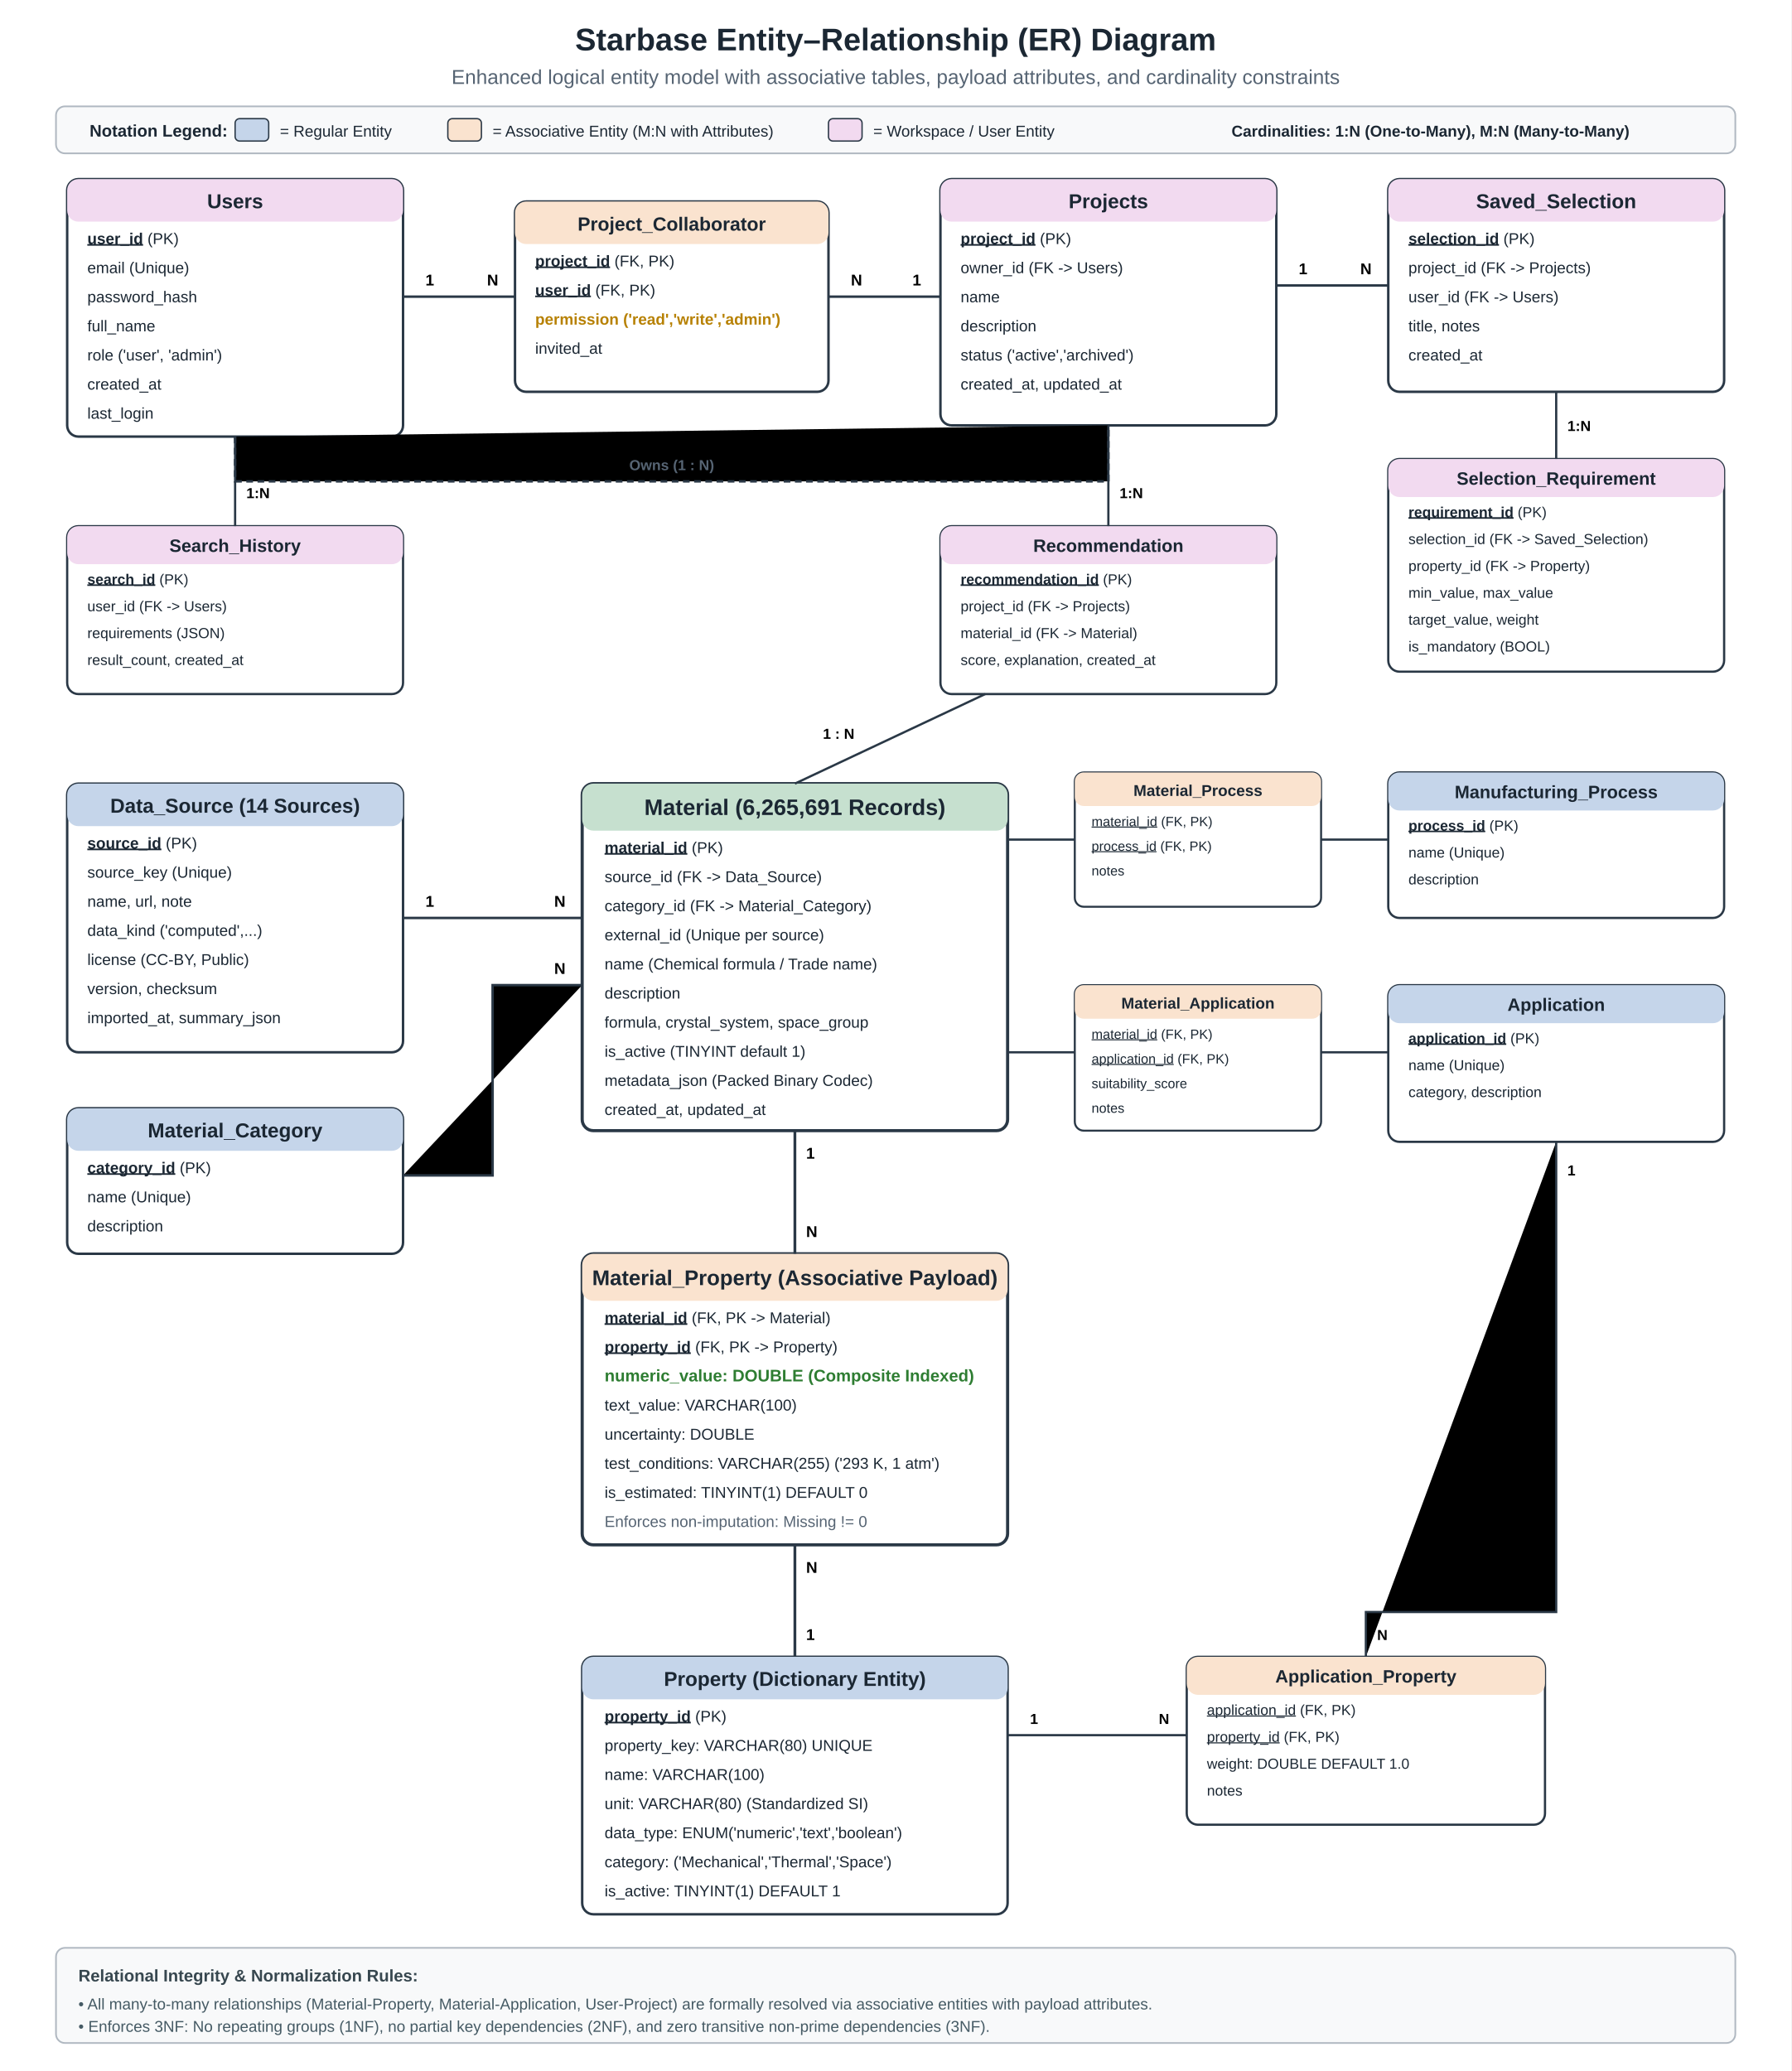
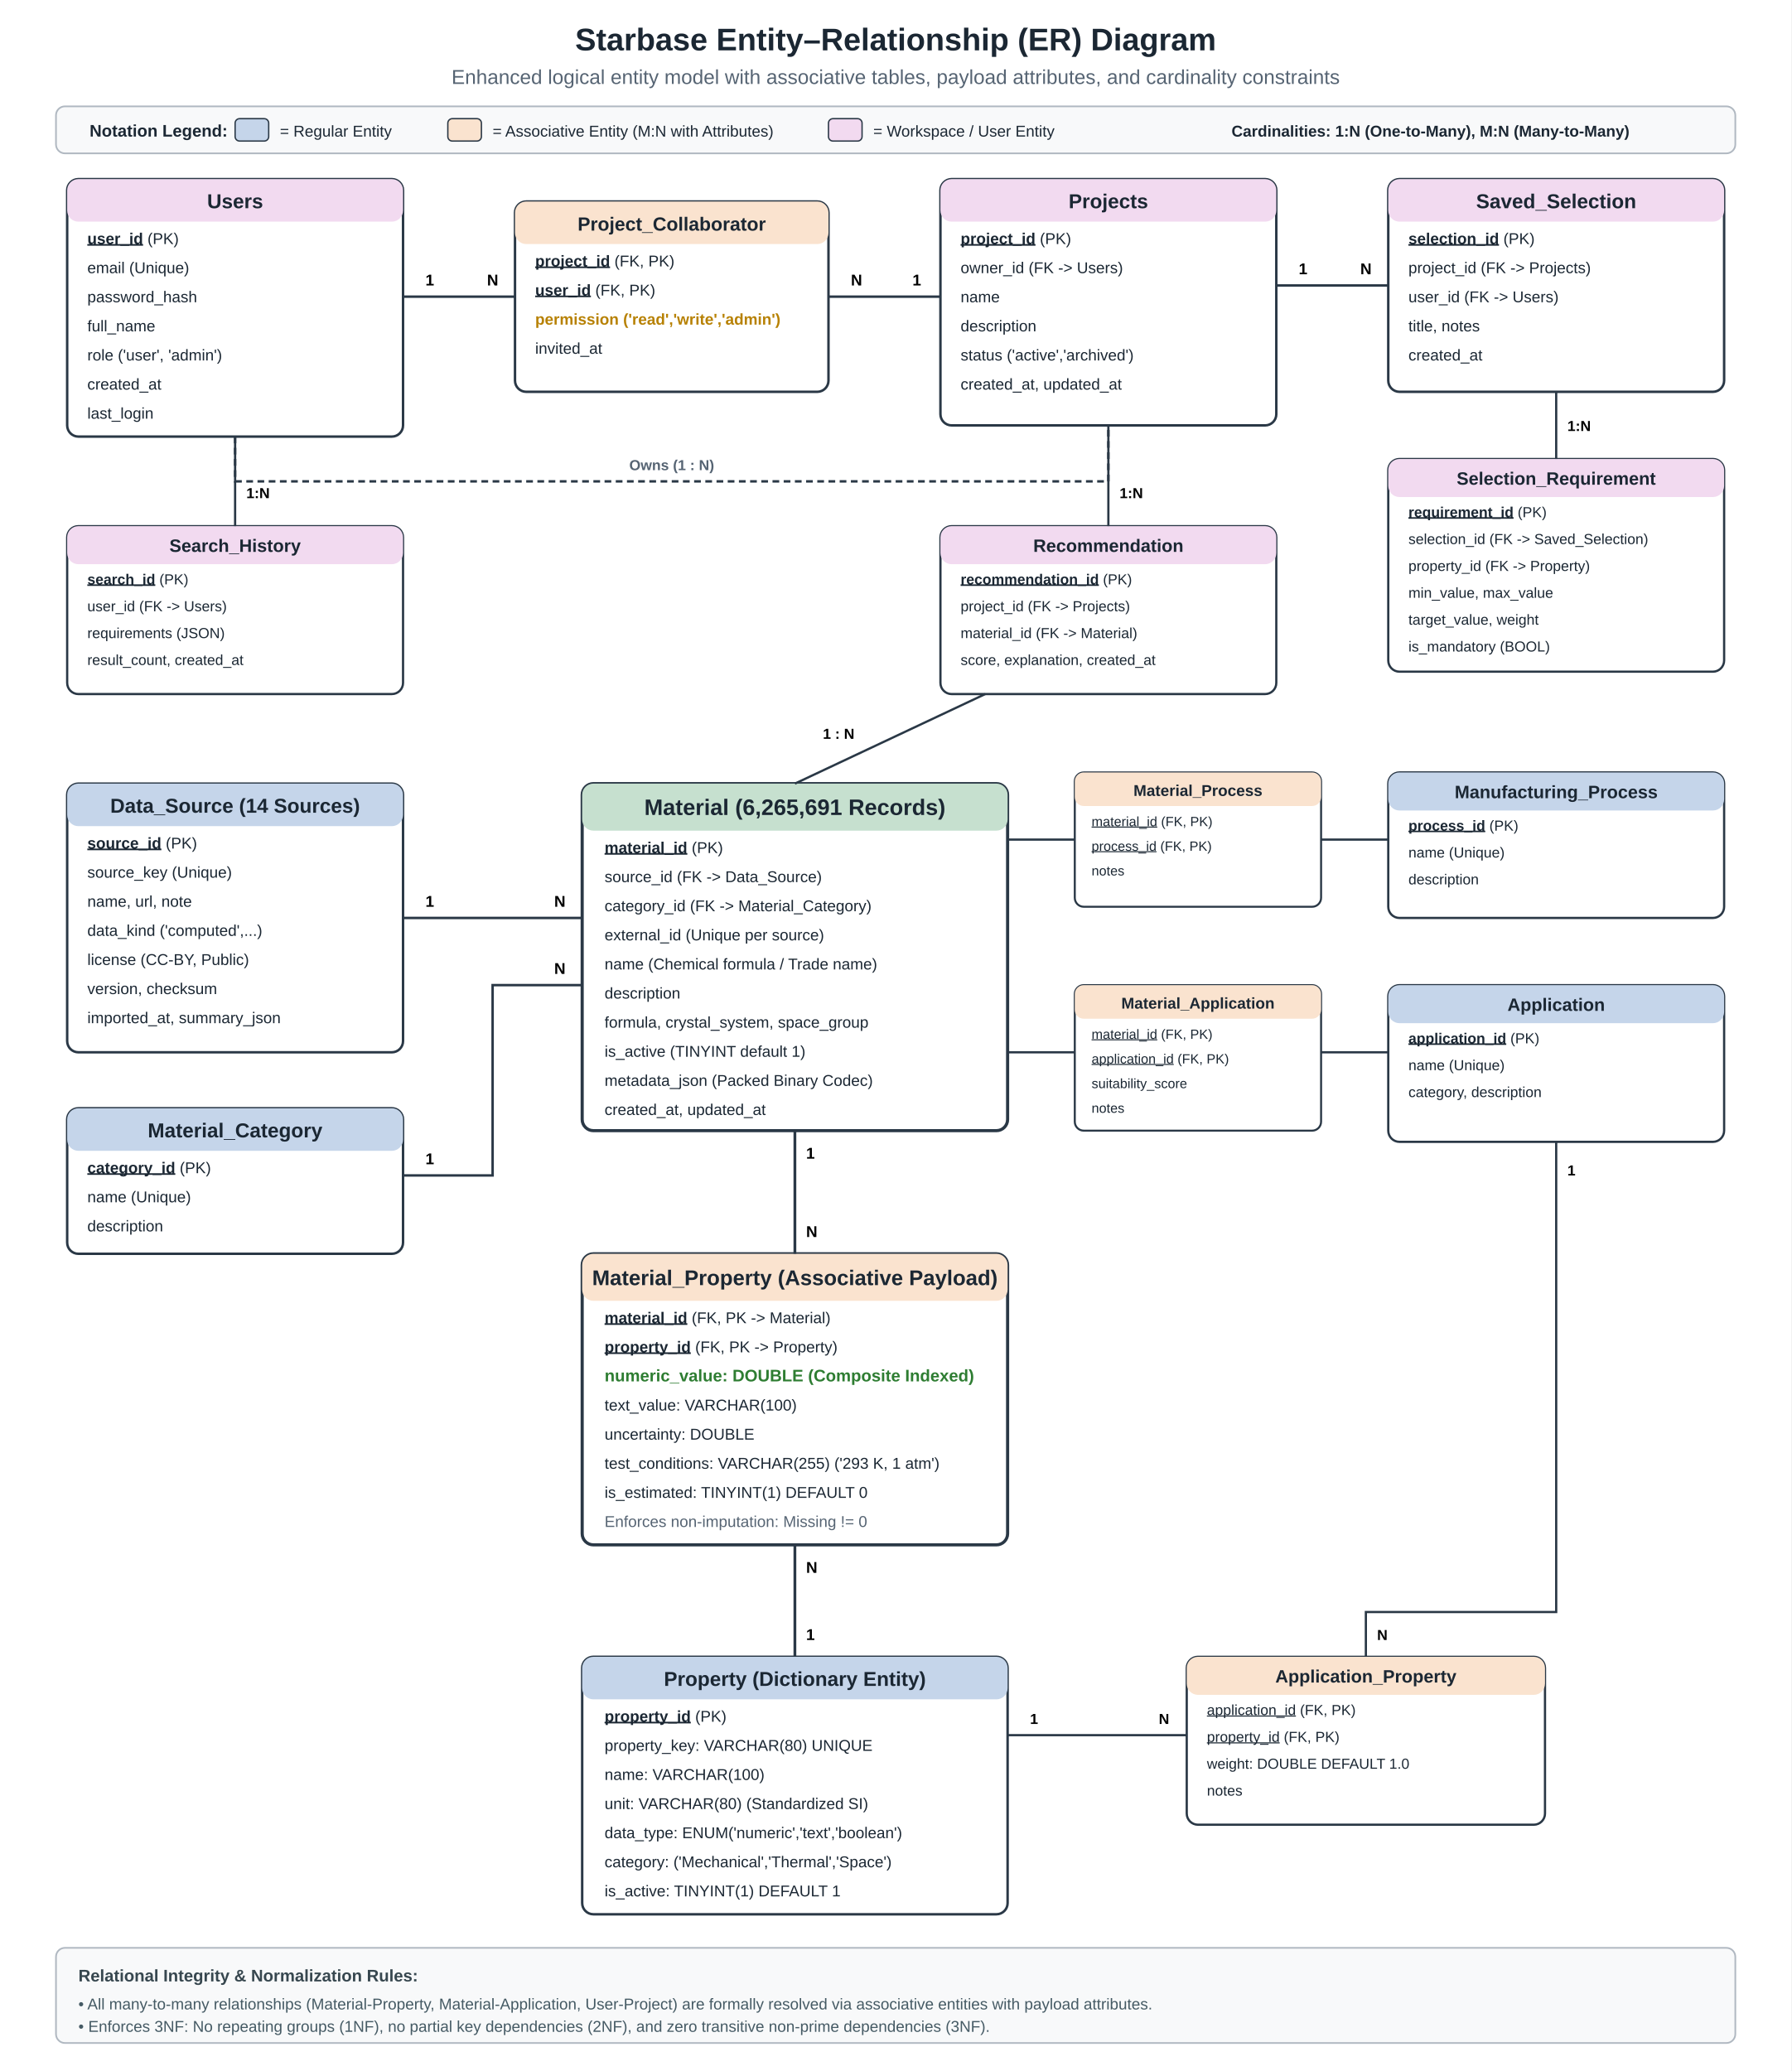
<svg xmlns="http://www.w3.org/2000/svg" width="1600" height="1850" viewBox="0 0 1600 1850" font-family="Carlito, Calibri, Arial, sans-serif" role="img" aria-label="Starbase complete entity-relationship diagram">
  <defs>
    <marker id="er_ah" viewBox="0 0 12 12" refX="11" refY="6" markerWidth="12" markerHeight="12" markerUnits="userSpaceOnUse" orient="auto">
      <path d="M1,1 L11,6 L1,11 Z" fill="#2a3846" />
    </marker>
  </defs>
  <rect width="1600" height="1850" fill="#ffffff" />
  <text x="800" y="45" font-size="28" font-weight="700" fill="#1b2733" text-anchor="middle">Starbase Entity–Relationship (ER) Diagram</text>
  <text x="800" y="75" font-size="18" font-weight="400" fill="#566473" text-anchor="middle">Enhanced logical entity model with associative tables, payload attributes, and cardinality constraints</text>
  <rect x="50" y="95" width="1500" height="42" rx="8" fill="#f8f9fa" stroke="#b0b8c1" stroke-width="1.5" />
  <text x="80" y="122" font-size="15" font-weight="700" fill="#1b2733">Notation Legend:</text>
  <rect x="210" y="106" width="30" height="20" rx="4" fill="#c5d5ea" stroke="#2a3846" stroke-width="1.2" />
  <text x="250" y="122" font-size="14" fill="#1b2733">= Regular Entity</text>
  <rect x="400" y="106" width="30" height="20" rx="4" fill="#fae3cf" stroke="#2a3846" stroke-width="1.2" />
  <text x="440" y="122" font-size="14" fill="#1b2733">= Associative Entity (M:N with Attributes)</text>
  <rect x="740" y="106" width="30" height="20" rx="4" fill="#f2daf0" stroke="#2a3846" stroke-width="1.2" />
  <text x="780" y="122" font-size="14" fill="#1b2733">= Workspace / User Entity</text>
  <text x="1100" y="122" font-size="14" font-weight="700" fill="#1b2733">Cardinalities: 1:N (One-to-Many), M:N (Many-to-Many)</text>
  <rect x="60" y="160" width="300" height="230" rx="10" fill="#ffffff" stroke="#2a3846" stroke-width="2.2" />
  <rect x="60" y="160" width="300" height="38" rx="10" fill="#f2daf0" stroke="none" />
  <text x="210" y="186" font-size="18" font-weight="700" fill="#1b2733" text-anchor="middle">Users</text>
  <text x="78" y="218" font-size="14" fill="#1b2733">
    <tspan text-decoration="underline" font-weight="700">user_id</tspan> (PK)</text>
  <text x="78" y="244" font-size="14" fill="#1b2733">email (Unique)</text>
  <text x="78" y="270" font-size="14" fill="#1b2733">password_hash</text>
  <text x="78" y="296" font-size="14" fill="#1b2733">full_name</text>
  <text x="78" y="322" font-size="14" fill="#1b2733">role ('user', 'admin')</text>
  <text x="78" y="348" font-size="14" fill="#1b2733">created_at</text>
  <text x="78" y="374" font-size="14" fill="#1b2733">last_login</text>
  <rect x="460" y="180" width="280" height="170" rx="10" fill="#ffffff" stroke="#2a3846" stroke-width="2.2" />
  <rect x="460" y="180" width="280" height="38" rx="10" fill="#fae3cf" stroke="none" />
  <text x="600" y="206" font-size="17" font-weight="700" fill="#1b2733" text-anchor="middle">Project_Collaborator</text>
  <text x="478" y="238" font-size="14" fill="#1b2733">
    <tspan text-decoration="underline" font-weight="700">project_id</tspan> (FK, PK)</text>
  <text x="478" y="264" font-size="14" fill="#1b2733">
    <tspan text-decoration="underline" font-weight="700">user_id</tspan> (FK, PK)</text>
  <text x="478" y="290" font-size="14" font-weight="700" fill="#b78103">permission ('read','write','admin')</text>
  <text x="478" y="316" font-size="14" fill="#1b2733">invited_at</text>
  <rect x="840" y="160" width="300" height="220" rx="10" fill="#ffffff" stroke="#2a3846" stroke-width="2.2" />
  <rect x="840" y="160" width="300" height="38" rx="10" fill="#f2daf0" stroke="none" />
  <text x="990" y="186" font-size="18" font-weight="700" fill="#1b2733" text-anchor="middle">Projects</text>
  <text x="858" y="218" font-size="14" fill="#1b2733">
    <tspan text-decoration="underline" font-weight="700">project_id</tspan> (PK)</text>
  <text x="858" y="244" font-size="14" fill="#1b2733">owner_id (FK -&gt; Users)</text>
  <text x="858" y="270" font-size="14" fill="#1b2733">name</text>
  <text x="858" y="296" font-size="14" fill="#1b2733">description</text>
  <text x="858" y="322" font-size="14" fill="#1b2733">status ('active','archived')</text>
  <text x="858" y="348" font-size="14" fill="#1b2733">created_at, updated_at</text>
  <rect x="1240" y="160" width="300" height="190" rx="10" fill="#ffffff" stroke="#2a3846" stroke-width="2.2" />
  <rect x="1240" y="160" width="300" height="38" rx="10" fill="#f2daf0" stroke="none" />
  <text x="1390" y="186" font-size="18" font-weight="700" fill="#1b2733" text-anchor="middle">Saved_Selection</text>
  <text x="1258" y="218" font-size="14" fill="#1b2733">
    <tspan text-decoration="underline" font-weight="700">selection_id</tspan> (PK)</text>
  <text x="1258" y="244" font-size="14" fill="#1b2733">project_id (FK -&gt; Projects)</text>
  <text x="1258" y="270" font-size="14" fill="#1b2733">user_id (FK -&gt; Users)</text>
  <text x="1258" y="296" font-size="14" fill="#1b2733">title, notes</text>
  <text x="1258" y="322" font-size="14" fill="#1b2733">created_at</text>
  <line x1="360" y1="265" x2="460" y2="265" stroke="#2a3846" stroke-width="2.2" />
  <text x="380" y="255" font-size="14" font-weight="700">1</text>
  <text x="435" y="255" font-size="14" font-weight="700">N</text>
  <line x1="740" y1="265" x2="840" y2="265" stroke="#2a3846" stroke-width="2.2" />
  <text x="760" y="255" font-size="14" font-weight="700">N</text>
  <text x="815" y="255" font-size="14" font-weight="700">1</text>
  <line x1="1140" y1="255" x2="1240" y2="255" stroke="#2a3846" stroke-width="2.2" />
  <text x="1160" y="245" font-size="14" font-weight="700">1</text>
  <text x="1215" y="245" font-size="14" font-weight="700">N</text>
-   <path d="M 210,390 L 210,430 L 990,430 L 990,380" stroke="#2a3846" stroke-width="2.2" stroke-dasharray="6,4" />
+   <path fill="none" d="M 210,390 L 210,430 L 990,430 L 990,380" stroke="#2a3846" stroke-width="2.2" stroke-dasharray="6,4" />
  <text x="600" y="420" font-size="13" font-weight="700" fill="#566473" text-anchor="middle">Owns (1 : N)</text>
  <rect x="60" y="470" width="300" height="150" rx="10" fill="#ffffff" stroke="#2a3846" stroke-width="2.0" />
  <rect x="60" y="470" width="300" height="34" rx="10" fill="#f2daf0" stroke="none" />
  <text x="210" y="493" font-size="16" font-weight="700" fill="#1b2733" text-anchor="middle">Search_History</text>
  <text x="78" y="522" font-size="13" fill="#1b2733">
    <tspan text-decoration="underline" font-weight="700">search_id</tspan> (PK)</text>
  <text x="78" y="546" font-size="13" fill="#1b2733">user_id (FK -&gt; Users)</text>
  <text x="78" y="570" font-size="13" fill="#1b2733">requirements (JSON)</text>
  <text x="78" y="594" font-size="13" fill="#1b2733">result_count, created_at</text>
  <line x1="210" y1="390" x2="210" y2="470" stroke="#2a3846" stroke-width="2.0" />
  <text x="220" y="445" font-size="13" font-weight="700">1:N</text>
  <rect x="1240" y="410" width="300" height="190" rx="10" fill="#ffffff" stroke="#2a3846" stroke-width="2.0" />
  <rect x="1240" y="410" width="300" height="34" rx="10" fill="#f2daf0" stroke="none" />
  <text x="1390" y="433" font-size="16" font-weight="700" fill="#1b2733" text-anchor="middle">Selection_Requirement</text>
  <text x="1258" y="462" font-size="13" fill="#1b2733">
    <tspan text-decoration="underline" font-weight="700">requirement_id</tspan> (PK)</text>
  <text x="1258" y="486" font-size="13" fill="#1b2733">selection_id (FK -&gt; Saved_Selection)</text>
  <text x="1258" y="510" font-size="13" fill="#1b2733">property_id (FK -&gt; Property)</text>
  <text x="1258" y="534" font-size="13" fill="#1b2733">min_value, max_value</text>
  <text x="1258" y="558" font-size="13" fill="#1b2733">target_value, weight</text>
  <text x="1258" y="582" font-size="13" fill="#1b2733">is_mandatory (BOOL)</text>
  <line x1="1390" y1="350" x2="1390" y2="410" stroke="#2a3846" stroke-width="2.0" />
  <text x="1400" y="385" font-size="13" font-weight="700">1:N</text>
  <rect x="840" y="470" width="300" height="150" rx="10" fill="#ffffff" stroke="#2a3846" stroke-width="2.0" />
  <rect x="840" y="470" width="300" height="34" rx="10" fill="#f2daf0" stroke="none" />
  <text x="990" y="493" font-size="16" font-weight="700" fill="#1b2733" text-anchor="middle">Recommendation</text>
  <text x="858" y="522" font-size="13" fill="#1b2733">
    <tspan text-decoration="underline" font-weight="700">recommendation_id</tspan> (PK)</text>
  <text x="858" y="546" font-size="13" fill="#1b2733">project_id (FK -&gt; Projects)</text>
  <text x="858" y="570" font-size="13" fill="#1b2733">material_id (FK -&gt; Material)</text>
  <text x="858" y="594" font-size="13" fill="#1b2733">score, explanation, created_at</text>
  <line x1="990" y1="380" x2="990" y2="470" stroke="#2a3846" stroke-width="2.0" />
  <text x="1000" y="445" font-size="13" font-weight="700">1:N</text>
  <rect x="60" y="700" width="300" height="240" rx="10" fill="#ffffff" stroke="#2a3846" stroke-width="2.2" />
  <rect x="60" y="700" width="300" height="38" rx="10" fill="#c5d5ea" stroke="none" />
  <text x="210" y="726" font-size="18" font-weight="700" fill="#1b2733" text-anchor="middle">Data_Source (14 Sources)</text>
  <text x="78" y="758" font-size="14" fill="#1b2733">
    <tspan text-decoration="underline" font-weight="700">source_id</tspan> (PK)</text>
  <text x="78" y="784" font-size="14" fill="#1b2733">source_key (Unique)</text>
  <text x="78" y="810" font-size="14" fill="#1b2733">name, url, note</text>
  <text x="78" y="836" font-size="14" fill="#1b2733">data_kind ('computed',...)</text>
  <text x="78" y="862" font-size="14" fill="#1b2733">license (CC-BY, Public)</text>
  <text x="78" y="888" font-size="14" fill="#1b2733">version, checksum</text>
  <text x="78" y="914" font-size="14" fill="#1b2733">imported_at, summary_json</text>
  <rect x="60" y="990" width="300" height="130" rx="10" fill="#ffffff" stroke="#2a3846" stroke-width="2.2" />
  <rect x="60" y="990" width="300" height="38" rx="10" fill="#c5d5ea" stroke="none" />
  <text x="210" y="1016" font-size="18" font-weight="700" fill="#1b2733" text-anchor="middle">Material_Category</text>
  <text x="78" y="1048" font-size="14" fill="#1b2733">
    <tspan text-decoration="underline" font-weight="700">category_id</tspan> (PK)</text>
  <text x="78" y="1074" font-size="14" fill="#1b2733">name (Unique)</text>
  <text x="78" y="1100" font-size="14" fill="#1b2733">description</text>
  <rect x="520" y="700" width="380" height="310" rx="10" fill="#ffffff" stroke="#2a3846" stroke-width="2.8" />
  <rect x="520" y="700" width="380" height="42" rx="10" fill="#c6e0cf" stroke="none" />
  <text x="710" y="728" font-size="20" font-weight="700" fill="#1b2733" text-anchor="middle">Material (6,265,691 Records)</text>
  <text x="540" y="762" font-size="14" fill="#1b2733">
    <tspan text-decoration="underline" font-weight="700">material_id</tspan> (PK)</text>
  <text x="540" y="788" font-size="14" fill="#1b2733">source_id (FK -&gt; Data_Source)</text>
  <text x="540" y="814" font-size="14" fill="#1b2733">category_id (FK -&gt; Material_Category)</text>
  <text x="540" y="840" font-size="14" fill="#1b2733">external_id (Unique per source)</text>
  <text x="540" y="866" font-size="14" fill="#1b2733">name (Chemical formula / Trade name)</text>
  <text x="540" y="892" font-size="14" fill="#1b2733">description</text>
  <text x="540" y="918" font-size="14" fill="#1b2733">formula, crystal_system, space_group</text>
  <text x="540" y="944" font-size="14" fill="#1b2733">is_active (TINYINT default 1)</text>
  <text x="540" y="970" font-size="14" fill="#1b2733">metadata_json (Packed Binary Codec)</text>
  <text x="540" y="996" font-size="14" fill="#1b2733">created_at, updated_at</text>
  <line x1="360" y1="820" x2="520" y2="820" stroke="#2a3846" stroke-width="2.2" />
  <text x="380" y="810" font-size="14" font-weight="700">1</text>
  <text x="495" y="810" font-size="14" font-weight="700">N</text>
-   <path d="M 360,1050 L 440,1050 L 440,880 L 520,880" stroke="#2a3846" stroke-width="2.2" />
+   <path fill="none" d="M 360,1050 L 440,1050 L 440,880 L 520,880" stroke="#2a3846" stroke-width="2.2" />
  <text x="380" y="1040" font-size="14" font-weight="700">1</text>
  <text x="495" y="870" font-size="14" font-weight="700">N</text>
  <line x1="710" y1="700" x2="880" y2="620" stroke="#2a3846" stroke-width="2.0" />
  <text x="735" y="660" font-size="13" font-weight="700">1 : N</text>
  <rect x="1240" y="690" width="300" height="130" rx="10" fill="#ffffff" stroke="#2a3846" stroke-width="2.0" />
  <rect x="1240" y="690" width="300" height="34" rx="10" fill="#c5d5ea" stroke="none" />
  <text x="1390" y="713" font-size="16" font-weight="700" fill="#1b2733" text-anchor="middle">Manufacturing_Process</text>
  <text x="1258" y="742" font-size="13" fill="#1b2733">
    <tspan text-decoration="underline" font-weight="700">process_id</tspan> (PK)</text>
  <text x="1258" y="766" font-size="13" fill="#1b2733">name (Unique)</text>
  <text x="1258" y="790" font-size="13" fill="#1b2733">description</text>
  <rect x="1240" y="880" width="300" height="140" rx="10" fill="#ffffff" stroke="#2a3846" stroke-width="2.0" />
  <rect x="1240" y="880" width="300" height="34" rx="10" fill="#c5d5ea" stroke="none" />
  <text x="1390" y="903" font-size="16" font-weight="700" fill="#1b2733" text-anchor="middle">Application</text>
  <text x="1258" y="932" font-size="13" fill="#1b2733">
    <tspan text-decoration="underline" font-weight="700">application_id</tspan> (PK)</text>
  <text x="1258" y="956" font-size="13" fill="#1b2733">name (Unique)</text>
  <text x="1258" y="980" font-size="13" fill="#1b2733">category, description</text>
  <rect x="960" y="690" width="220" height="120" rx="8" fill="#ffffff" stroke="#2a3846" stroke-width="1.8" />
  <rect x="960" y="690" width="220" height="30" rx="8" fill="#fae3cf" stroke="none" />
  <text x="1070" y="711" font-size="14" font-weight="700" fill="#1b2733" text-anchor="middle">Material_Process</text>
  <text x="975" y="738" font-size="12" fill="#1b2733">
    <tspan text-decoration="underline">material_id</tspan> (FK, PK)</text>
  <text x="975" y="760" font-size="12" fill="#1b2733">
    <tspan text-decoration="underline">process_id</tspan> (FK, PK)</text>
  <text x="975" y="782" font-size="12" fill="#1b2733">notes</text>
  <line x1="900" y1="750" x2="960" y2="750" stroke="#2a3846" stroke-width="2.0" />
  <line x1="1180" y1="750" x2="1240" y2="750" stroke="#2a3846" stroke-width="2.0" />
  <rect x="960" y="880" width="220" height="130" rx="8" fill="#ffffff" stroke="#2a3846" stroke-width="1.8" />
  <rect x="960" y="880" width="220" height="30" rx="8" fill="#fae3cf" stroke="none" />
  <text x="1070" y="901" font-size="14" font-weight="700" fill="#1b2733" text-anchor="middle">Material_Application</text>
  <text x="975" y="928" font-size="12" fill="#1b2733">
    <tspan text-decoration="underline">material_id</tspan> (FK, PK)</text>
  <text x="975" y="950" font-size="12" fill="#1b2733">
    <tspan text-decoration="underline">application_id</tspan> (FK, PK)</text>
  <text x="975" y="972" font-size="12" fill="#1b2733">suitability_score</text>
  <text x="975" y="994" font-size="12" fill="#1b2733">notes</text>
  <line x1="900" y1="940" x2="960" y2="940" stroke="#2a3846" stroke-width="2.0" />
  <line x1="1180" y1="940" x2="1240" y2="940" stroke="#2a3846" stroke-width="2.0" />
  <rect x="520" y="1120" width="380" height="260" rx="10" fill="#ffffff" stroke="#2a3846" stroke-width="2.8" />
  <rect x="520" y="1120" width="380" height="42" rx="10" fill="#fae3cf" stroke="none" />
  <text x="710" y="1148" font-size="19" font-weight="700" fill="#1b2733" text-anchor="middle">Material_Property (Associative Payload)</text>
  <text x="540" y="1182" font-size="14" fill="#1b2733">
    <tspan text-decoration="underline" font-weight="700">material_id</tspan> (FK, PK -&gt; Material)</text>
  <text x="540" y="1208" font-size="14" fill="#1b2733">
    <tspan text-decoration="underline" font-weight="700">property_id</tspan> (FK, PK -&gt; Property)</text>
  <text x="540" y="1234" font-size="15" font-weight="700" fill="#2e7d32">numeric_value: DOUBLE (Composite Indexed)</text>
  <text x="540" y="1260" font-size="14" fill="#1b2733">text_value: VARCHAR(100)</text>
  <text x="540" y="1286" font-size="14" fill="#1b2733">uncertainty: DOUBLE</text>
  <text x="540" y="1312" font-size="14" fill="#1b2733">test_conditions: VARCHAR(255) ('293 K, 1 atm')</text>
  <text x="540" y="1338" font-size="14" fill="#1b2733">is_estimated: TINYINT(1) DEFAULT 0</text>
  <text x="540" y="1364" font-size="14" fill="#566473">Enforces non-imputation: Missing != 0</text>
  <line x1="710" y1="1010" x2="710" y2="1120" stroke="#2a3846" stroke-width="2.5" />
  <text x="720" y="1035" font-size="14" font-weight="700">1</text>
  <text x="720" y="1105" font-size="14" font-weight="700">N</text>
  <rect x="520" y="1480" width="380" height="230" rx="10" fill="#ffffff" stroke="#2a3846" stroke-width="2.2" />
  <rect x="520" y="1480" width="380" height="38" rx="10" fill="#c5d5ea" stroke="none" />
  <text x="710" y="1506" font-size="18" font-weight="700" fill="#1b2733" text-anchor="middle">Property (Dictionary Entity)</text>
  <text x="540" y="1538" font-size="14" fill="#1b2733">
    <tspan text-decoration="underline" font-weight="700">property_id</tspan> (PK)</text>
  <text x="540" y="1564" font-size="14" fill="#1b2733">property_key: VARCHAR(80) UNIQUE</text>
  <text x="540" y="1590" font-size="14" fill="#1b2733">name: VARCHAR(100)</text>
  <text x="540" y="1616" font-size="14" fill="#1b2733">unit: VARCHAR(80) (Standardized SI)</text>
  <text x="540" y="1642" font-size="14" fill="#1b2733">data_type: ENUM('numeric','text','boolean')</text>
  <text x="540" y="1668" font-size="14" fill="#1b2733">category: ('Mechanical','Thermal','Space')</text>
  <text x="540" y="1694" font-size="14" fill="#1b2733">is_active: TINYINT(1) DEFAULT 1</text>
  <line x1="710" y1="1380" x2="710" y2="1480" stroke="#2a3846" stroke-width="2.5" />
  <text x="720" y="1405" font-size="14" font-weight="700">N</text>
  <text x="720" y="1465" font-size="14" font-weight="700">1</text>
  <rect x="1060" y="1480" width="320" height="150" rx="10" fill="#ffffff" stroke="#2a3846" stroke-width="2.0" />
  <rect x="1060" y="1480" width="320" height="34" rx="10" fill="#fae3cf" stroke="none" />
  <text x="1220" y="1503" font-size="16" font-weight="700" fill="#1b2733" text-anchor="middle">Application_Property</text>
  <text x="1078" y="1532" font-size="13" fill="#1b2733">
    <tspan text-decoration="underline">application_id</tspan> (FK, PK)</text>
  <text x="1078" y="1556" font-size="13" fill="#1b2733">
    <tspan text-decoration="underline">property_id</tspan> (FK, PK)</text>
  <text x="1078" y="1580" font-size="13" fill="#1b2733">weight: DOUBLE DEFAULT 1.0</text>
  <text x="1078" y="1604" font-size="13" fill="#1b2733">notes</text>
  <line x1="900" y1="1550" x2="1060" y2="1550" stroke="#2a3846" stroke-width="2.0" />
  <text x="920" y="1540" font-size="13" font-weight="700">1</text>
  <text x="1035" y="1540" font-size="13" font-weight="700">N</text>
-   <path d="M 1390,1020 L 1390,1440 L 1220,1440 L 1220,1480" stroke="#2a3846" stroke-width="2.0" />
+   <path fill="none" d="M 1390,1020 L 1390,1440 L 1220,1440 L 1220,1480" stroke="#2a3846" stroke-width="2.0" />
  <text x="1400" y="1050" font-size="13" font-weight="700">1</text>
  <text x="1230" y="1465" font-size="13" font-weight="700">N</text>
  <rect x="50" y="1740" width="1500" height="85" rx="8" fill="#f8f9fa" stroke="#b0b8c1" stroke-width="1.5" />
  <text x="70" y="1770" font-size="15" font-weight="700" fill="#37474f">Relational Integrity &amp; Normalization Rules:</text>
  <text x="70" y="1795" font-size="14" fill="#455a64">• All many-to-many relationships (Material-Property, Material-Application, User-Project) are formally resolved via associative entities with payload attributes.</text>
  <text x="70" y="1815" font-size="14" fill="#455a64">• Enforces 3NF: No repeating groups (1NF), no partial key dependencies (2NF), and zero transitive non-prime dependencies (3NF).</text>
</svg>
